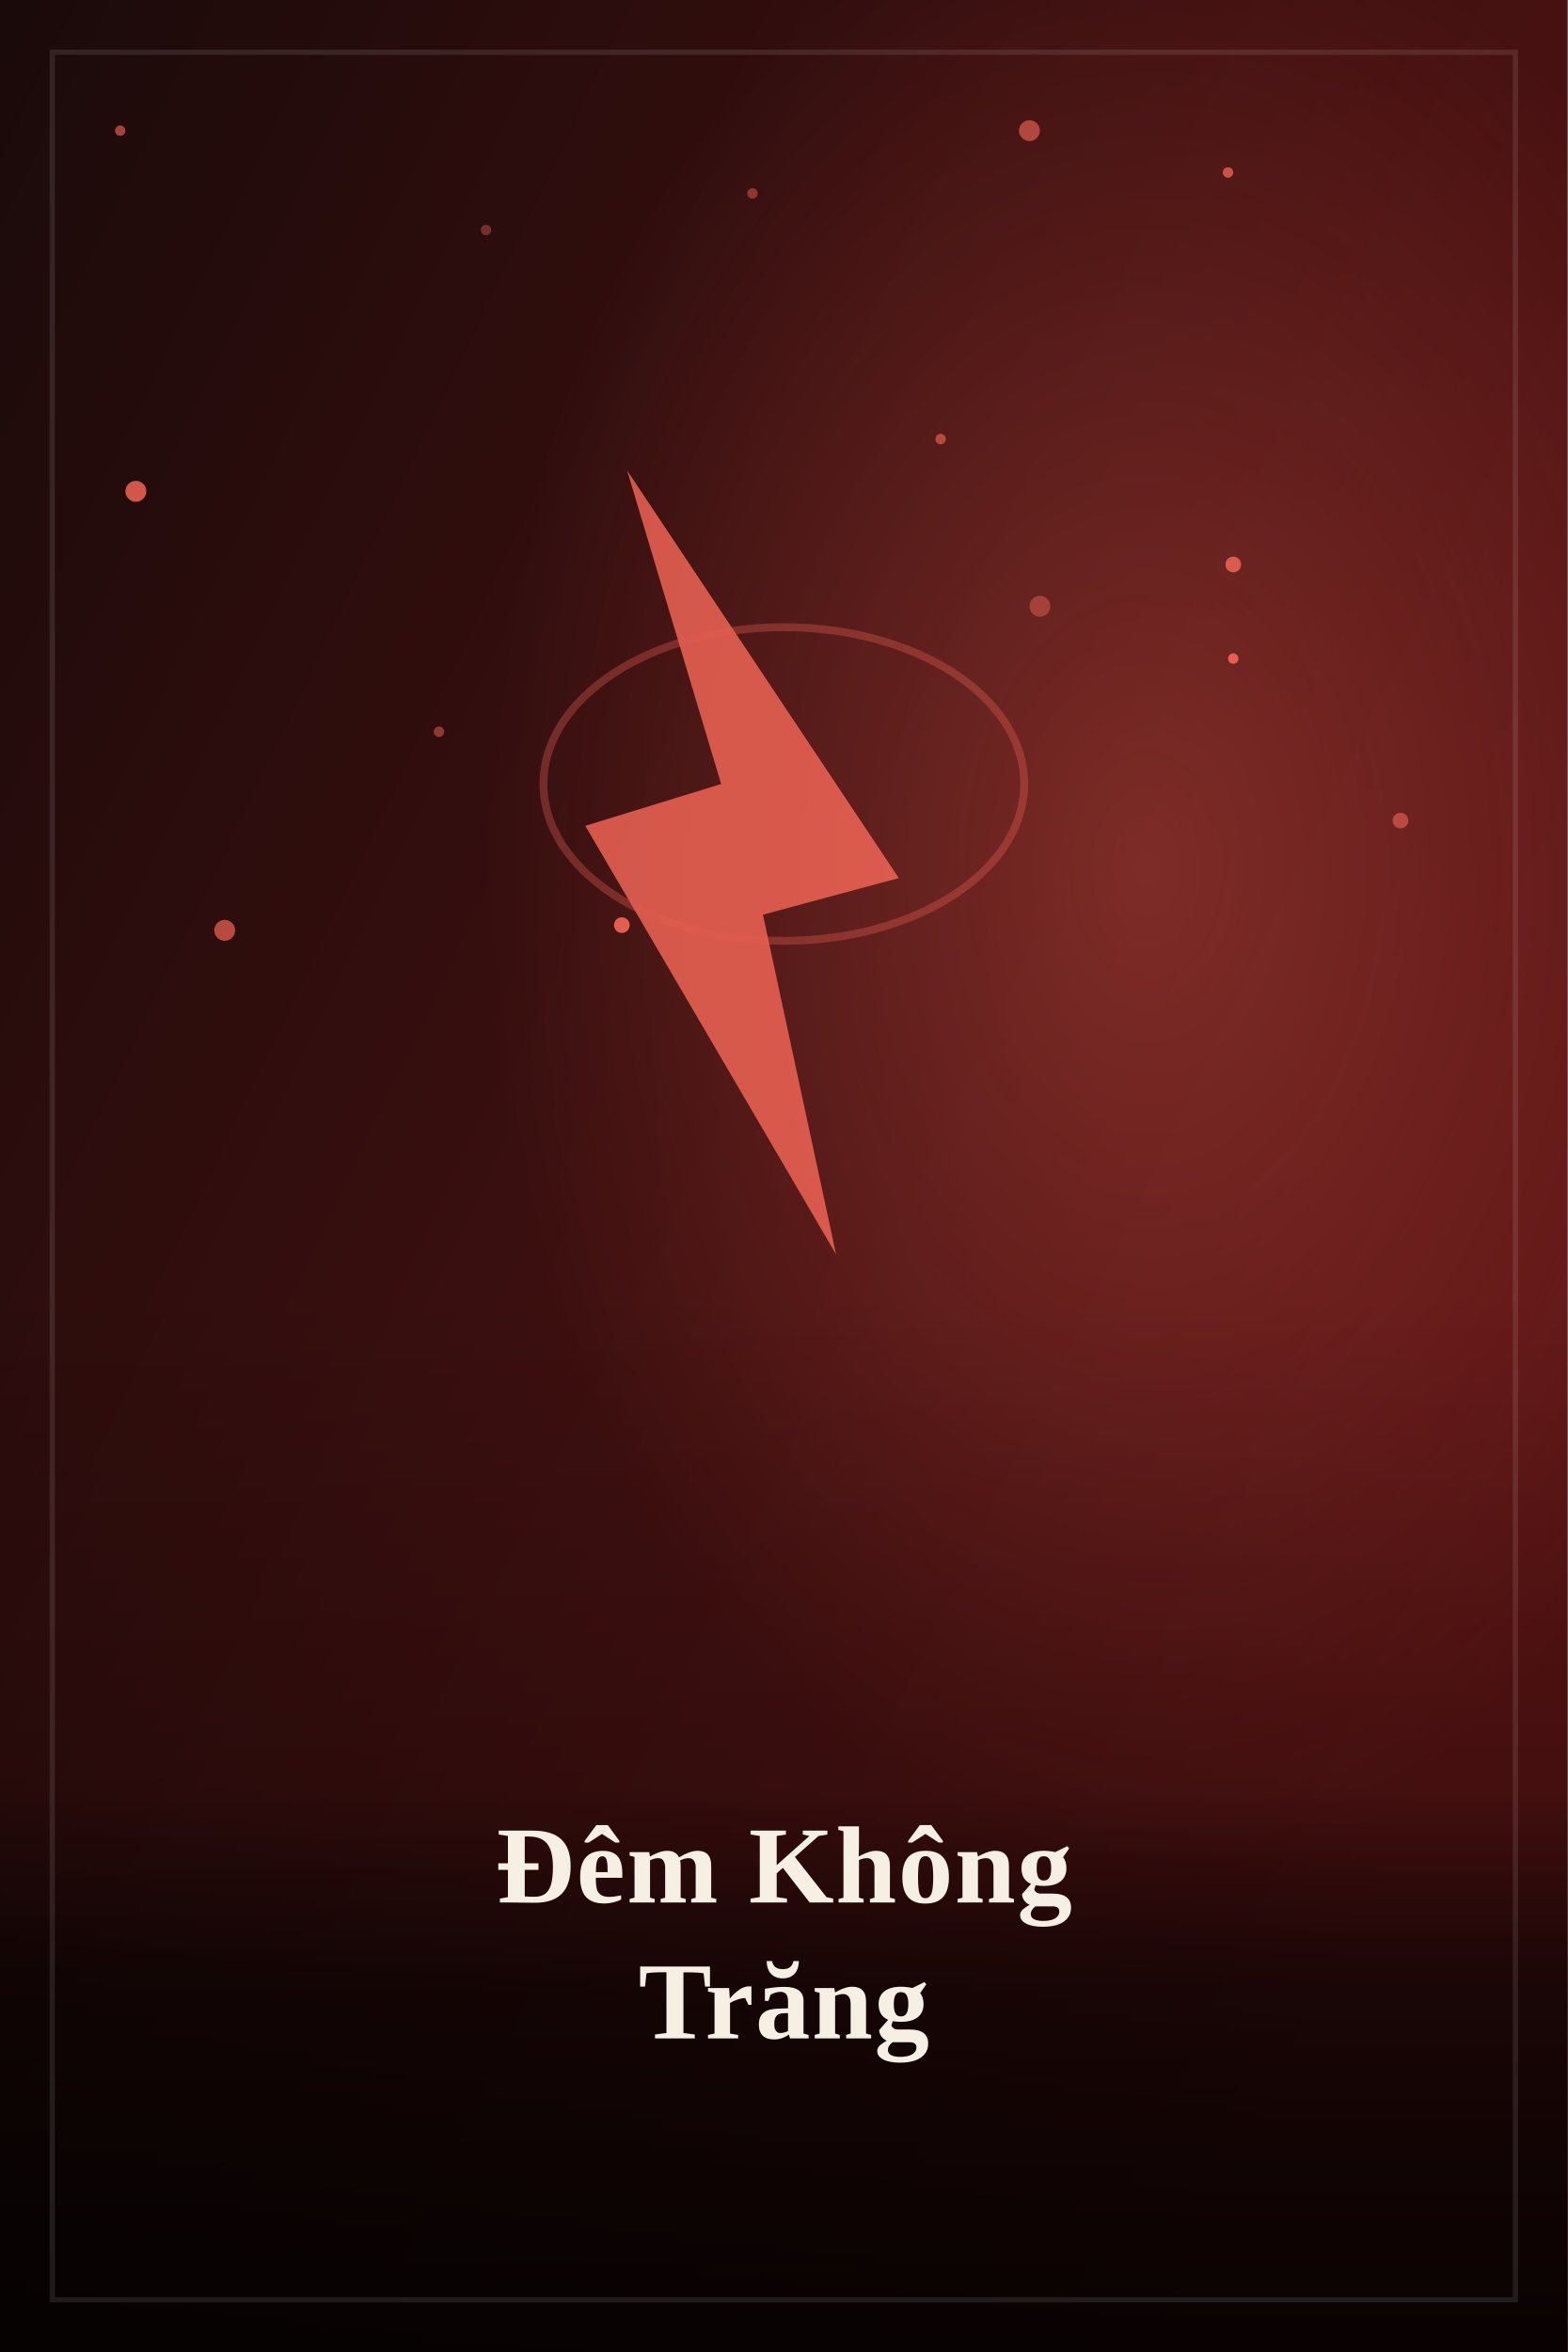
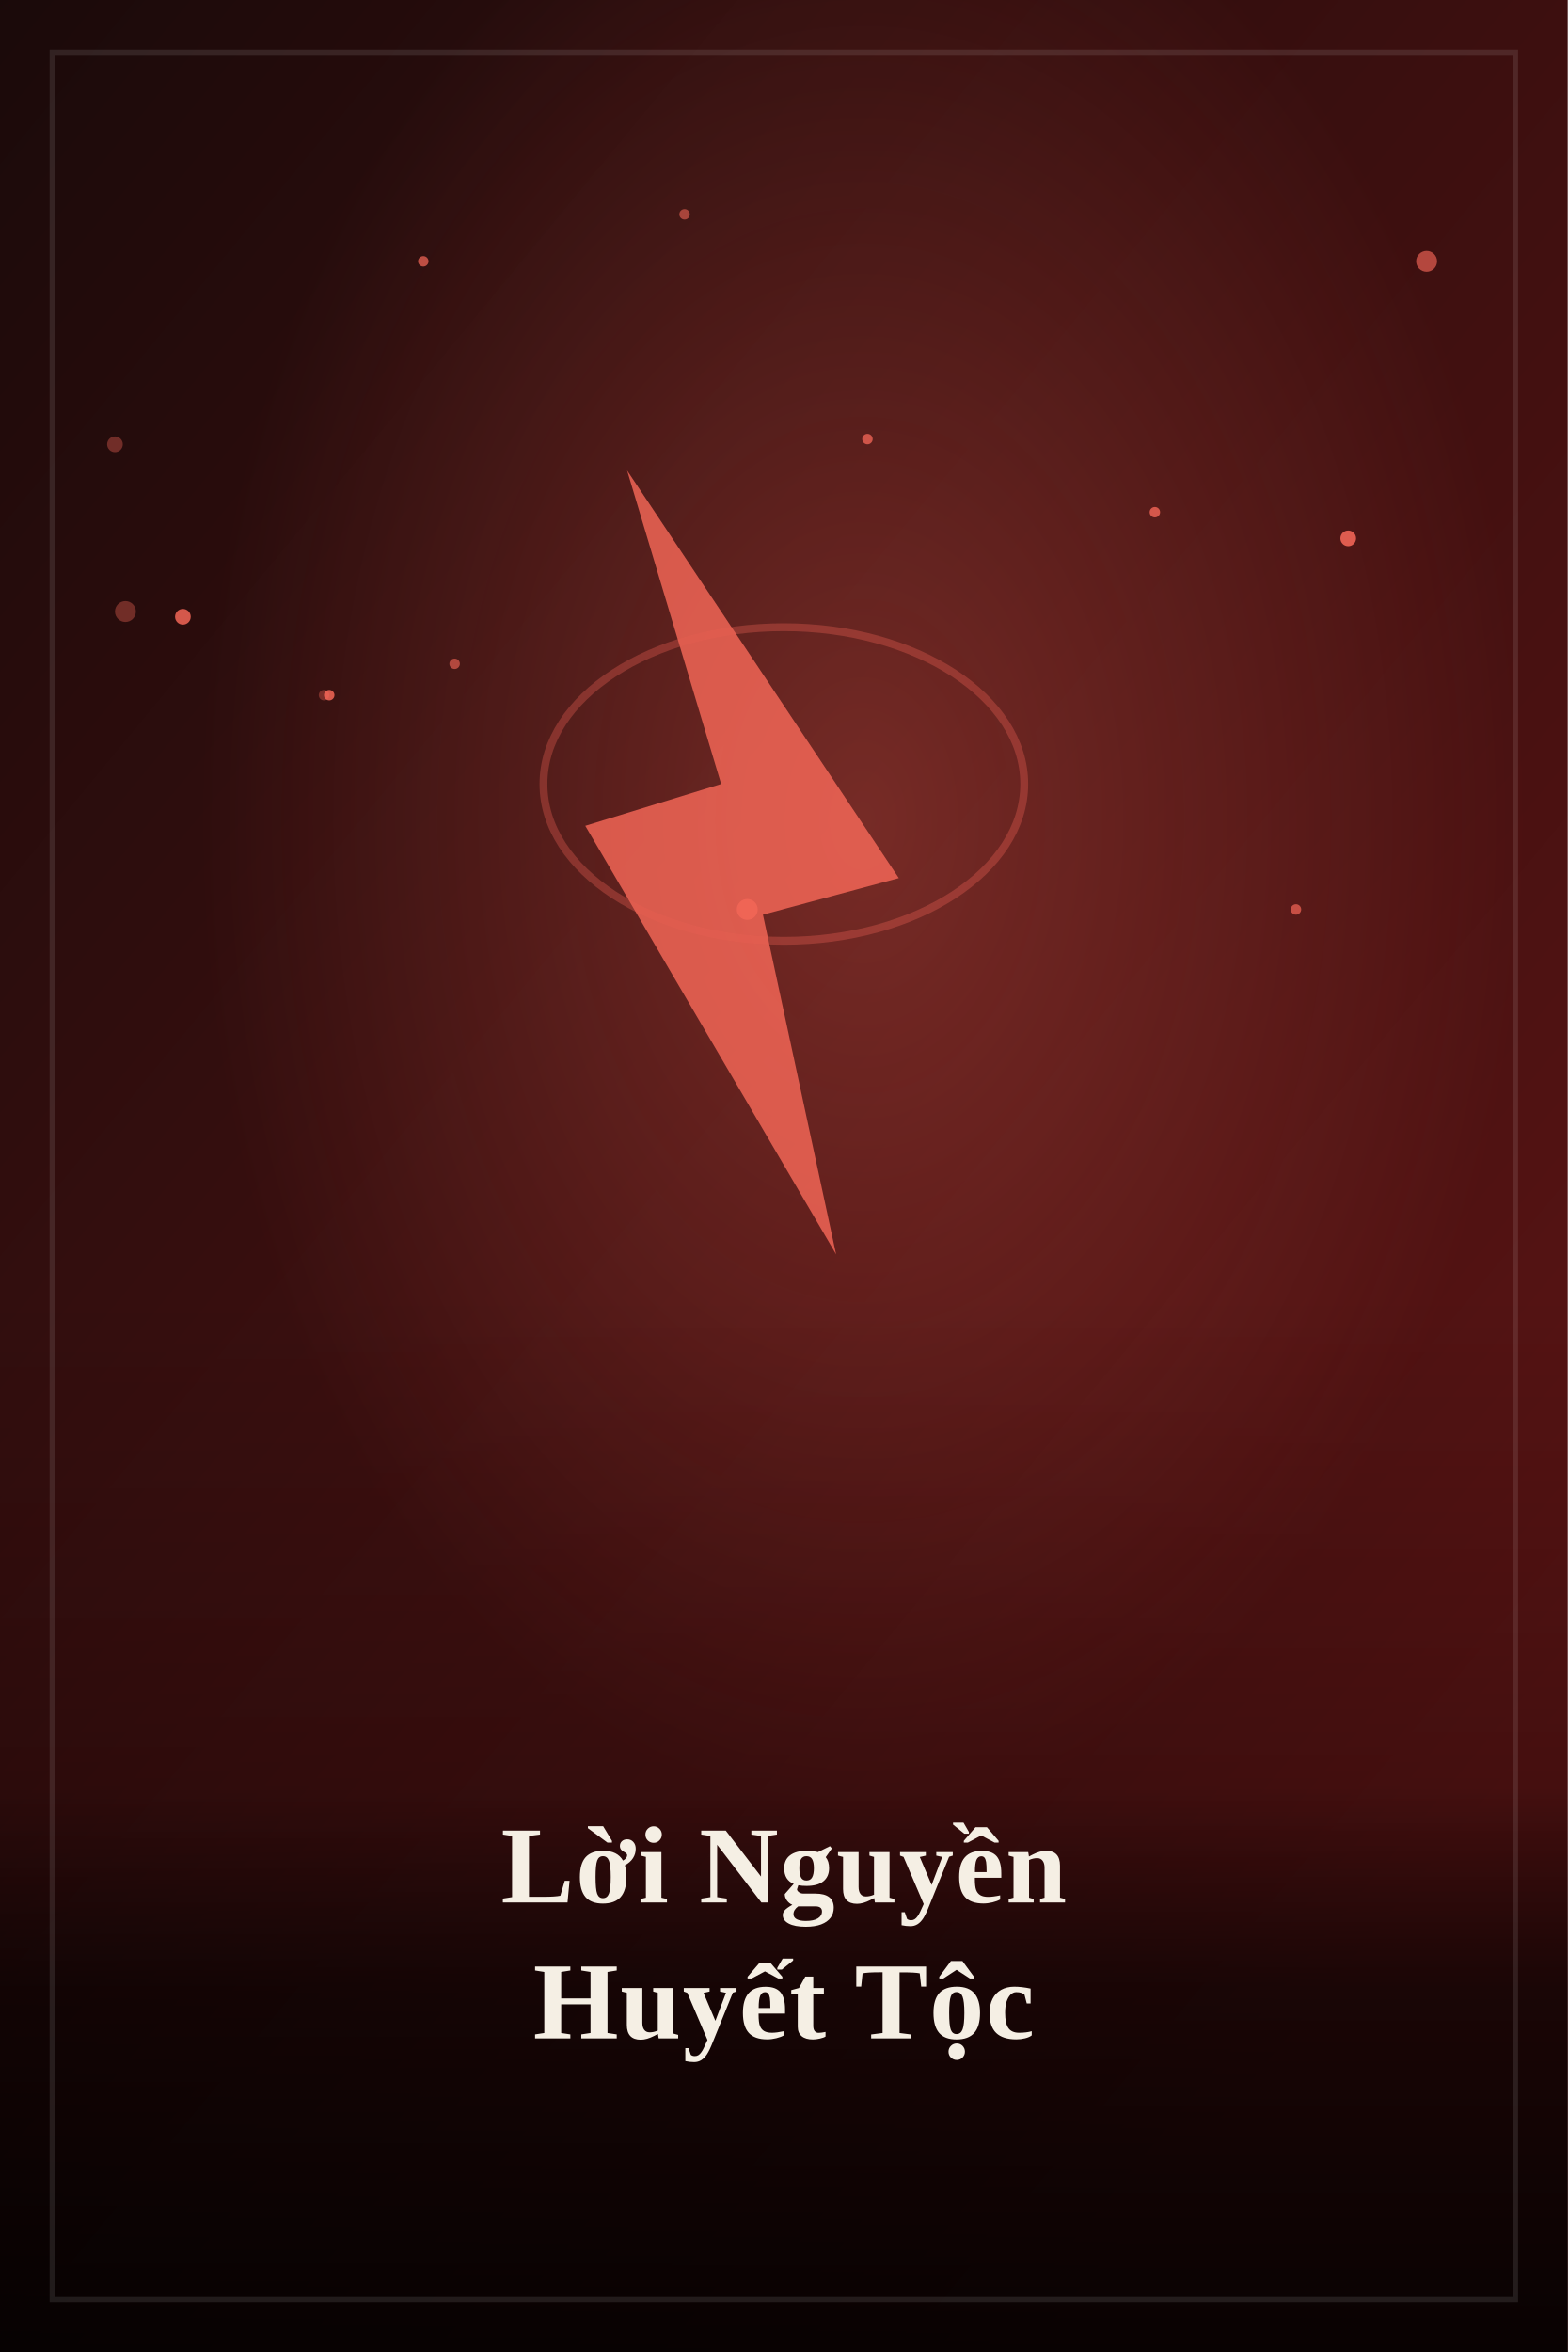
<svg xmlns="http://www.w3.org/2000/svg" viewBox="0 0 300 450">
  <defs>
-     <linearGradient id="bg" x1="0" y1="0" x2="0.96" y2="0.69">
+     <linearGradient id="bg" x1="0" y1="0" x2="0.75" y2="0.93">
      <stop offset="0%" stop-color="#1A0A0A" />
      <stop offset="100%" stop-color="#5C1414" />
    </linearGradient>
-     <radialGradient id="glow" cx="73%" cy="37%" r="70%">
+     <radialGradient id="glow" cx="55%" cy="35%" r="70%">
      <stop offset="0%" stop-color="#FF6B5B" stop-opacity="0.30" />
      <stop offset="60%" stop-color="#FF6B5B" stop-opacity="0" />
    </radialGradient>
    <linearGradient id="vig" x1="0" y1="0" x2="0" y2="1">
      <stop offset="55%" stop-color="#000" stop-opacity="0" />
      <stop offset="100%" stop-color="#000" stop-opacity="0.55" />
    </linearGradient>
    <linearGradient id="fade" x1="0" y1="0" x2="0" y2="1">
      <stop offset="0%" stop-color="#000" stop-opacity="0" />
      <stop offset="35%" stop-color="#000" stop-opacity="0.55" />
      <stop offset="100%" stop-color="#000" stop-opacity="0.78" />
    </linearGradient>
  </defs>
  <rect width="300" height="450" fill="url(#bg)" />
  <rect width="300" height="450" fill="url(#glow)" />
-   <circle cx="84" cy="140" r="1" fill="#FF6B5B" opacity="0.46" />
-   <circle cx="43" cy="178" r="2" fill="#FF6B5B" opacity="0.66" />
-   <circle cx="23" cy="25" r="1" fill="#FF6B5B" opacity="0.59" />
-   <circle cx="235" cy="33" r="1" fill="#FF6B5B" opacity="0.7" />
-   <circle cx="197" cy="25" r="2" fill="#FF6B5B" opacity="0.58" />
-   <circle cx="236" cy="126" r="1" fill="#FF6B5B" opacity="0.83" />
-   <circle cx="268" cy="157" r="1.5" fill="#FF6B5B" opacity="0.52" />
-   <circle cx="199" cy="116" r="2" fill="#FF6B5B" opacity="0.41" />
-   <circle cx="26" cy="94" r="2" fill="#FF6B5B" opacity="0.79" />
-   <circle cx="93" cy="44" r="1" fill="#FF6B5B" opacity="0.36" />
-   <circle cx="144" cy="37" r="1" fill="#FF6B5B" opacity="0.43" />
-   <circle cx="180" cy="84" r="1" fill="#FF6B5B" opacity="0.57" />
-   <circle cx="236" cy="108" r="1.5" fill="#FF6B5B" opacity="0.77" />
-   <circle cx="119" cy="177" r="1.5" fill="#FF6B5B" opacity="0.84" />
+   <circle cx="24" cy="117" r="2" fill="#FF6B5B" opacity="0.34" />
+   <circle cx="87" cy="127" r="1" fill="#FF6B5B" opacity="0.58" />
+   <circle cx="22" cy="85" r="1.5" fill="#FF6B5B" opacity="0.35" />
+   <circle cx="166" cy="84" r="1" fill="#FF6B5B" opacity="0.71" />
+   <circle cx="248" cy="174" r="1" fill="#FF6B5B" opacity="0.66" />
+   <circle cx="81" cy="50" r="1" fill="#FF6B5B" opacity="0.68" />
+   <circle cx="62" cy="133" r="1" fill="#FF6B5B" opacity="0.33" />
+   <circle cx="258" cy="103" r="1.5" fill="#FF6B5B" opacity="0.82" />
+   <circle cx="63" cy="133" r="1" fill="#FF6B5B" opacity="0.8" />
+   <circle cx="143" cy="174" r="2" fill="#FF6B5B" opacity="0.55" />
+   <circle cx="35" cy="118" r="1.5" fill="#FF6B5B" opacity="0.8" />
+   <circle cx="273" cy="50" r="2" fill="#FF6B5B" opacity="0.61" />
+   <circle cx="221" cy="98" r="1" fill="#FF6B5B" opacity="0.75" />
+   <circle cx="131" cy="41" r="1" fill="#FF6B5B" opacity="0.54" />
  <g opacity="0.85">
    <path d="M120 90 L138 150 L112 158 L160 240 L146 175 L172 168 L120 90 Z" fill="#FF6B5B" opacity="0.9" />
    <ellipse cx="150" cy="150" rx="46" ry="30" fill="none" stroke="#FF6B5B" stroke-width="1.5" opacity="0.35" />
  </g>
  <rect width="300" height="450" fill="url(#vig)" />
  <rect x="0" y="342" width="300" height="108" fill="url(#fade)" />
-   <text x="150" y="364" text-anchor="middle" font-family="Georgia, 'Times New Roman', serif" font-weight="700" font-size="21" fill="#f5efe4" letter-spacing="0.3">Đêm Không</text>
-   <text x="150" y="390" text-anchor="middle" font-family="Georgia, 'Times New Roman', serif" font-weight="700" font-size="21" fill="#f5efe4" letter-spacing="0.3">Trăng</text>
+   <text x="150" y="364" text-anchor="middle" font-family="Georgia, 'Times New Roman', serif" font-weight="700" font-size="21" fill="#f5efe4" letter-spacing="0.3">Lời Nguyền</text>
+   <text x="150" y="390" text-anchor="middle" font-family="Georgia, 'Times New Roman', serif" font-weight="700" font-size="21" fill="#f5efe4" letter-spacing="0.3">Huyết Tộc</text>
  <rect x="10" y="10" width="280" height="430" fill="none" stroke="#ffffff" stroke-opacity="0.10" stroke-width="1" />
</svg>
